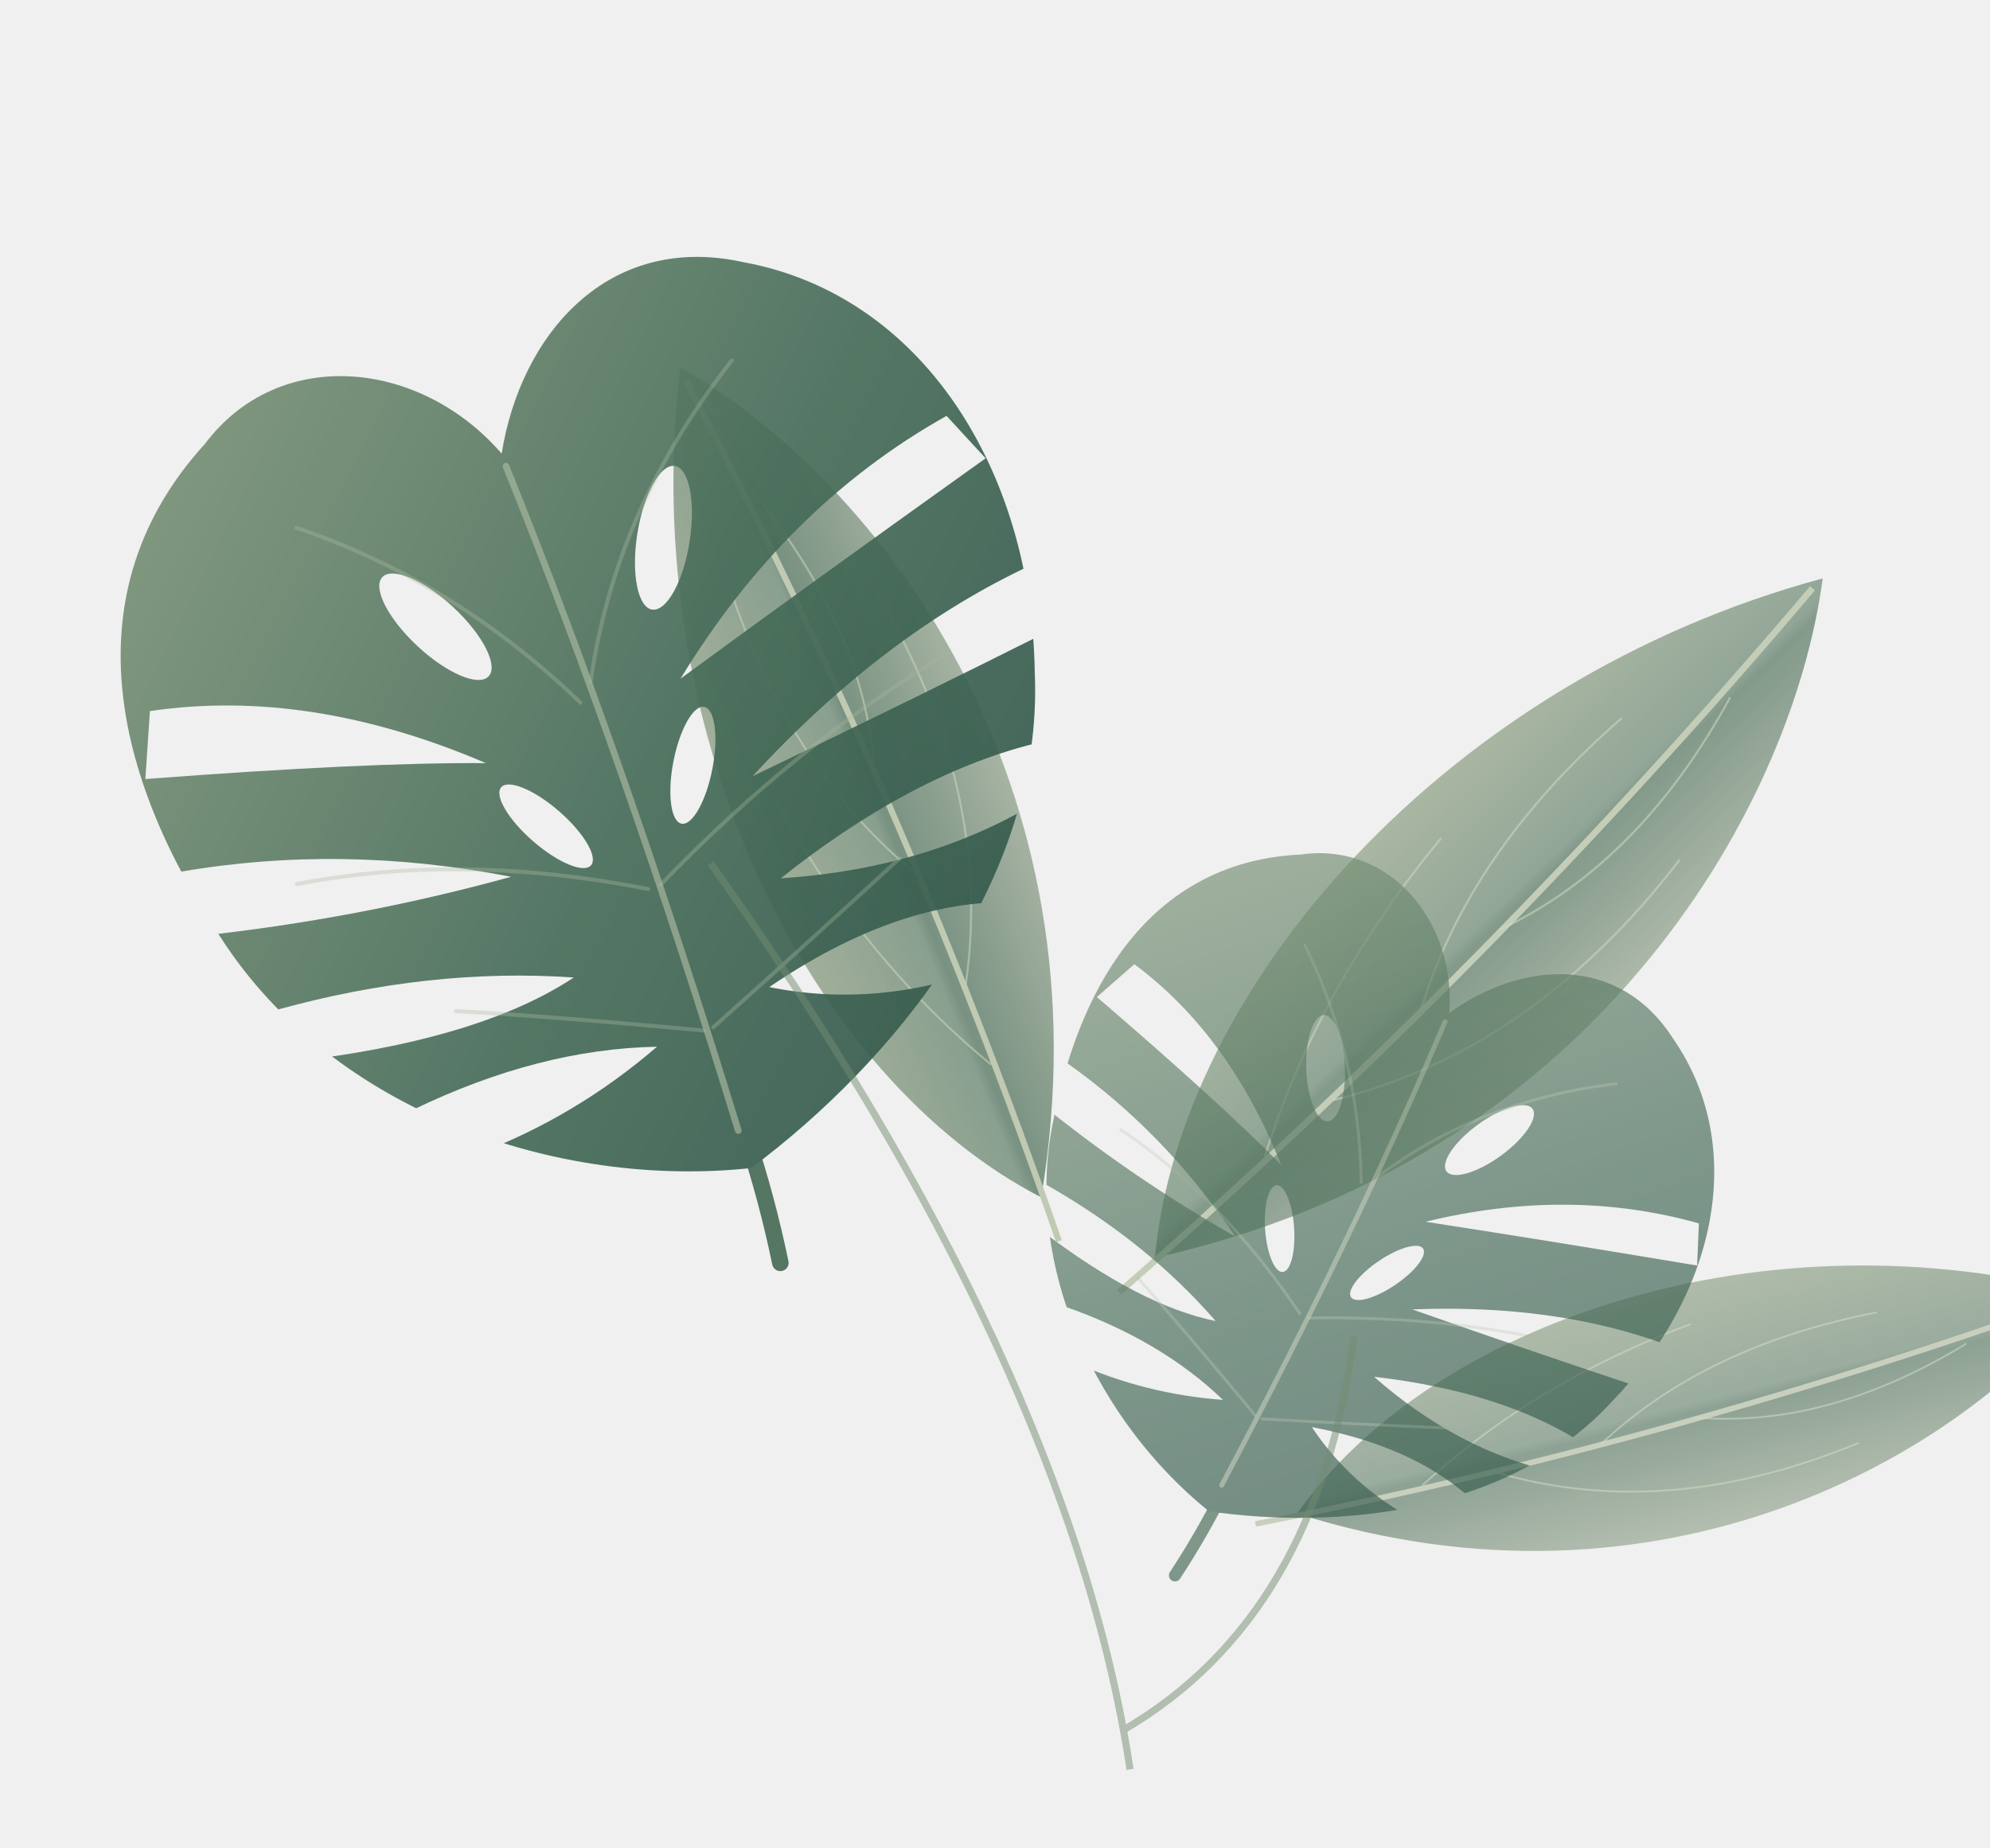
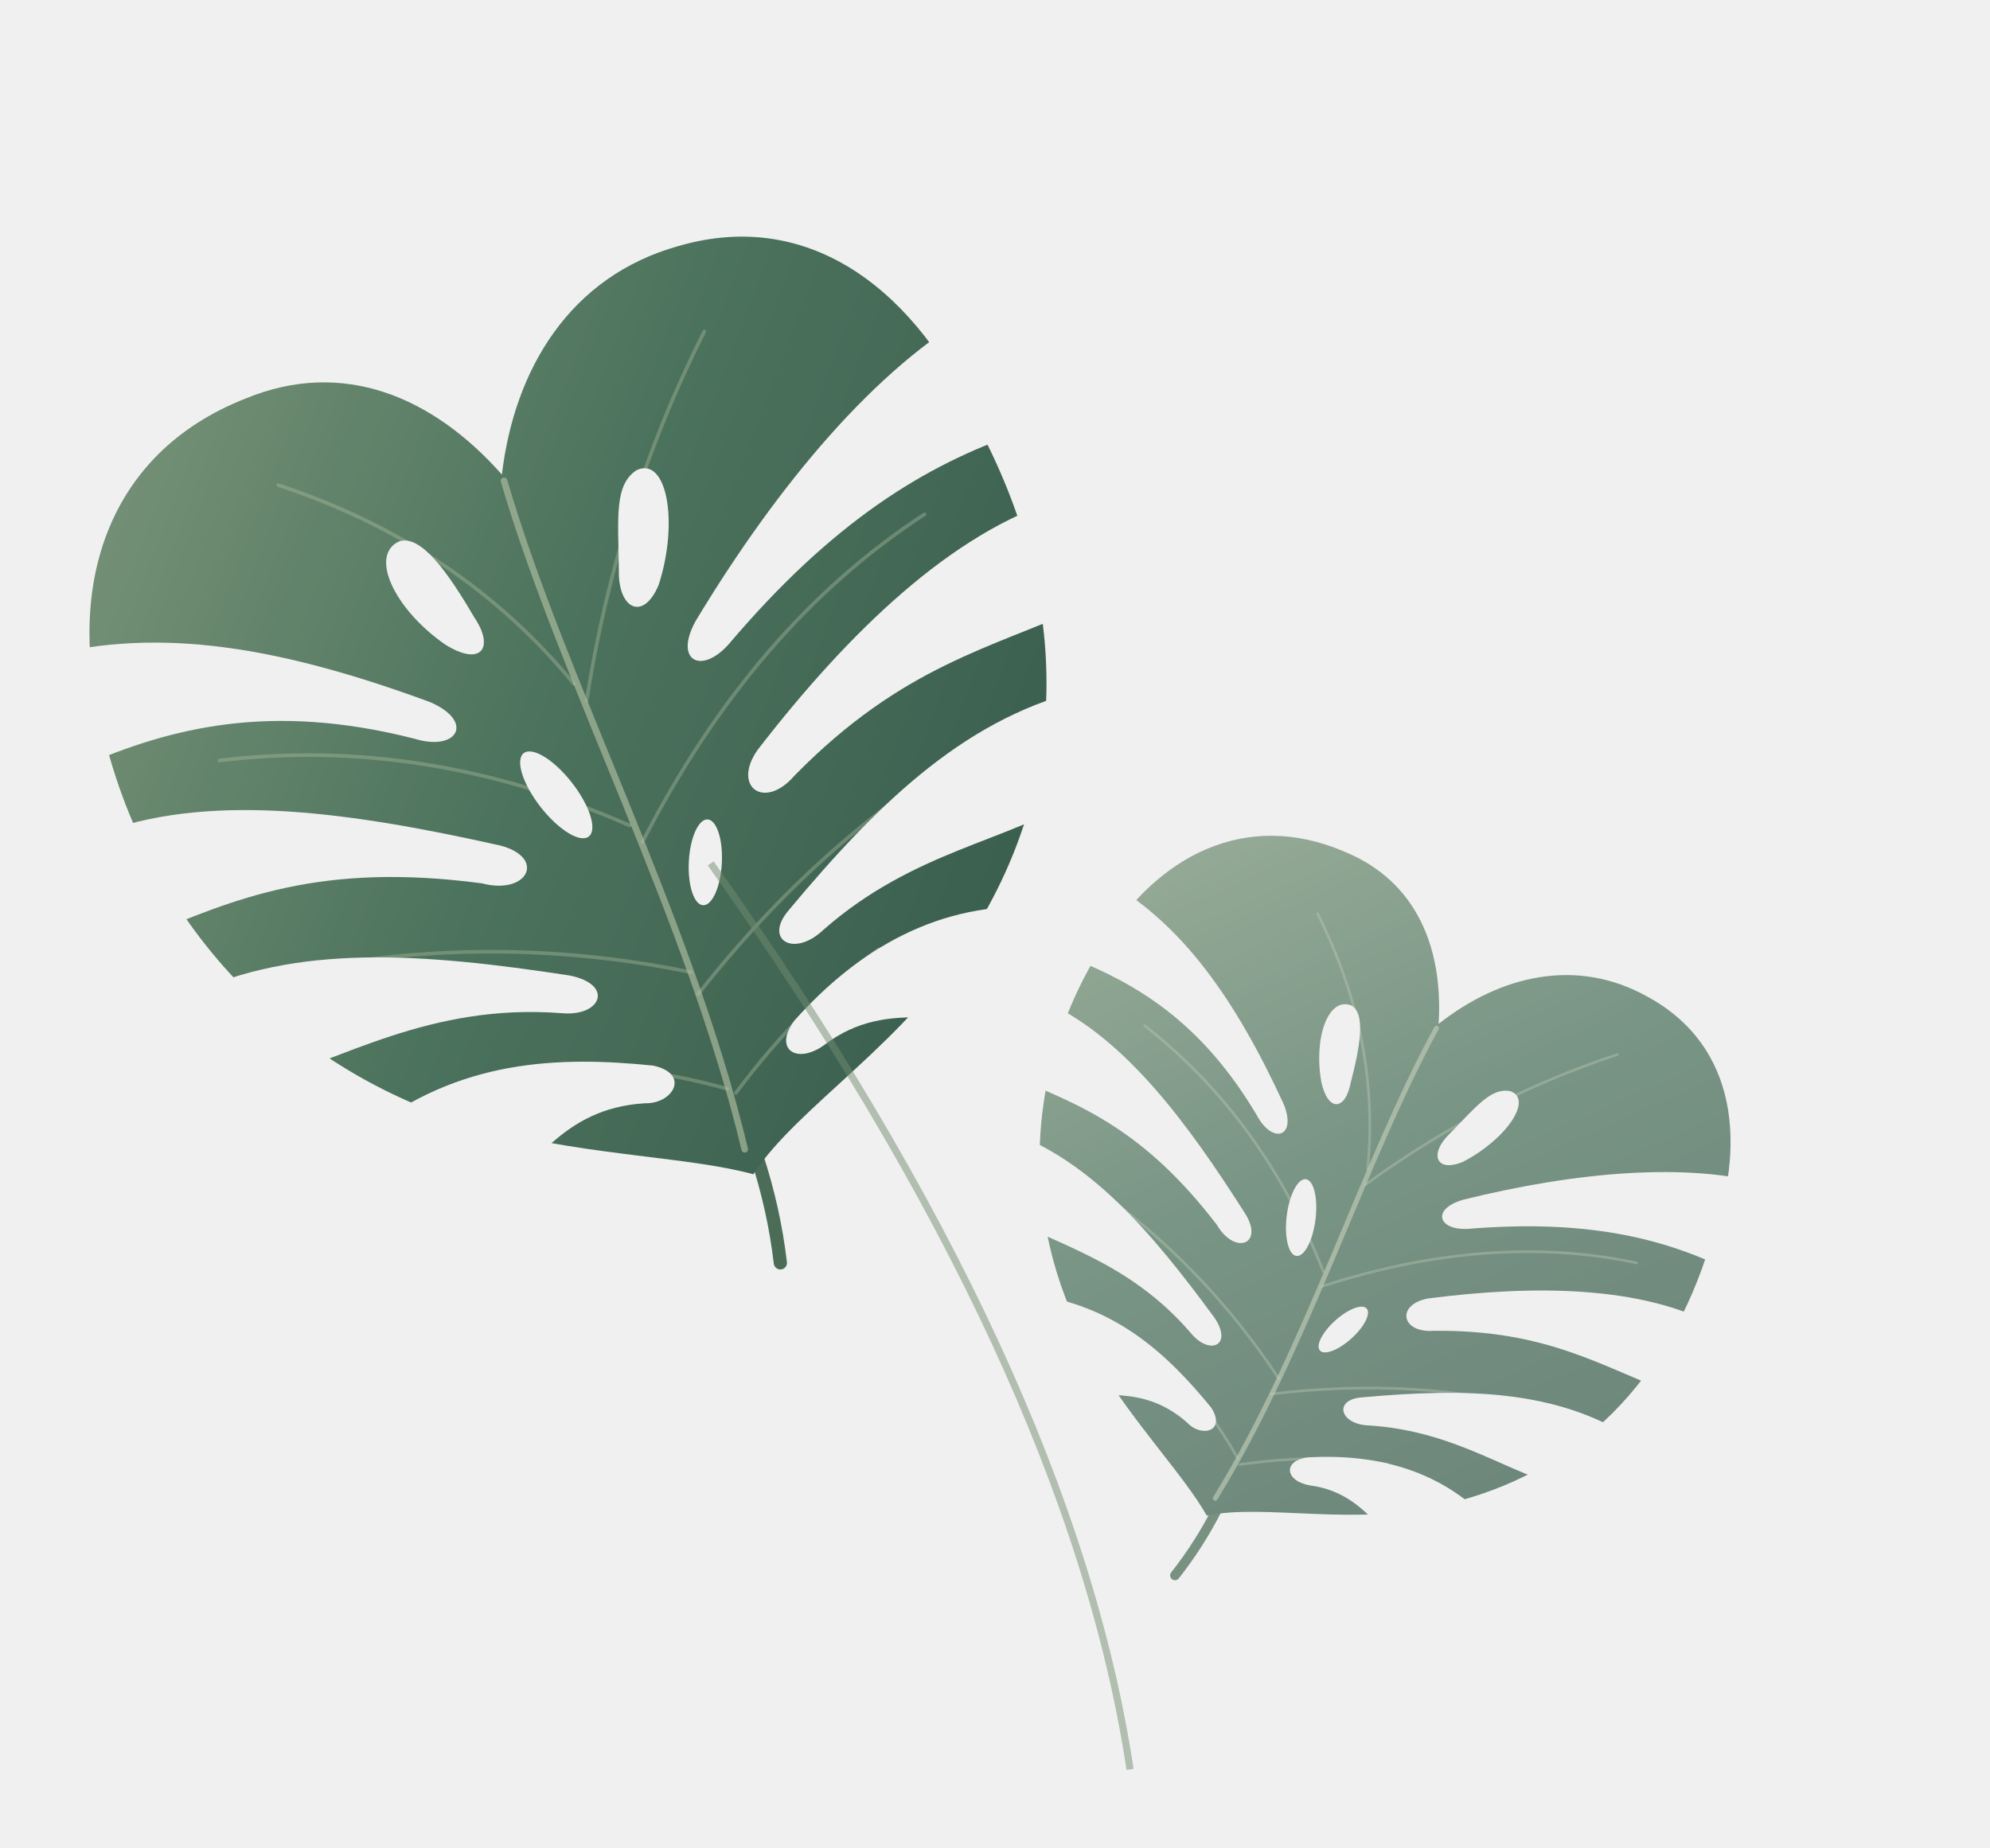
<svg xmlns="http://www.w3.org/2000/svg" viewBox="0 0 560 520">
  <defs>
-     <linearGradient id="tiShade" x1="0" y1="0" x2="1" y2="0">
-       <stop stop-color="#8b9d80" />
-       <stop offset=".48" stop-color="#698671" />
-       <stop offset=".52" stop-color="#54745f" />
-       <stop offset="1" stop-color="#90a18b" />
-     </linearGradient>
-     <g id="ti">
-       <path d="M0 0 C-50 -58 -60 -172 -7 -268 C35 -215 65 -106 0 0Z" fill="url(#tiShade)" />
-       <path d="M0 14 Q7 -125 -7 -264" fill="none" stroke="#b1bea0" stroke-width="1.8" />
-       <g fill="none" stroke="#bed0ab" stroke-width=".6" opacity=".55">
-         <path d="M1 -42 Q-23 -86 -29 -140 M3 -67 Q32 -117 22 -184 M2 -102 Q-21 -143 -18 -200 M1 -134 Q15 -175 -1 -226" />
-       </g>
-     </g>
    <g id="splitLeaf">
      <defs>
-         <linearGradient id="leaf" x1="0" y1="0" x2="1" y2="1">
-           <stop stop-color="#81977b" />
-           <stop offset=".55" stop-color="#456b58" />
-           <stop offset="1" stop-color="#2c5146" />
+         <linearGradient id="leaf" x1="0" y1="0" x2="1" y2=".8">
+           <stop stop-color="#718e70" />
+           <stop offset=".48" stop-color="#3e6850" />
+           <stop offset="1" stop-color="#294f3f" />
        </linearGradient>
        <mask id="cuts">
          <rect width="300" height="340" fill="white" />
          <g fill="black">
-             <path d="M24 109 Q72 118 115 157 Q81 145 16 128Z" />
-             <path d="M17 158 Q66 166 111 192 Q63 189 15 178Z" />
-             <path d="M31 207 Q79 210 119 227 Q88 235 38 225Z" />
-             <path d="M60 249 Q102 244 136 255 Q106 267 74 268Z" />
-             <path d="M281 103 Q226 113 179 152 Q224 138 288 119Z" />
-             <path d="M291 154 Q242 159 190 187 Q242 181 294 174Z" />
-             <path d="M279 206 Q239 201 188 219 Q232 231 271 222Z" />
-             <path d="M250 248 Q218 237 174 249 Q203 266 239 265Z" />
-             <ellipse cx="114" cy="113" rx="8" ry="22" transform="rotate(-28 114 113)" />
-             <ellipse cx="188" cy="110" rx="8" ry="22" transform="rotate(28 188 110)" />
-             <ellipse cx="126" cy="181" rx="6" ry="18" transform="rotate(-30 126 181)" />
-             <ellipse cx="174" cy="178" rx="6" ry="18" transform="rotate(30 174 178)" />
+             <path d="M0 83 C35 86 67 103 105 134 C116 144 108 151 97 143 C59 118 28 116 0 118Z" />
+             <path d="M0 139 C35 139 72 158 111 182 C123 190 114 199 102 191 C58 169 30 171 0 173Z" />
+             <path d="M7 194 C43 190 78 205 118 226 C130 233 123 241 112 236 C75 220 44 228 19 226Z" />
+             <path d="M44 251 C78 239 107 248 133 260 C143 266 135 273 127 270 C102 263 89 279 77 279Z" />
+             <path d="M300 76 C266 82 226 106 189 137 C179 146 185 153 196 147 C238 122 270 115 300 115Z" />
+             <path d="M305 138 C271 137 232 155 194 180 C183 188 190 198 202 191 C244 170 271 174 302 171Z" />
+             <path d="M295 195 C258 191 225 206 187 229 C177 235 184 243 195 238 C229 224 257 231 280 225Z" />
+             <path d="M260 253 C231 241 203 247 178 261 C169 267 174 274 184 271 C208 263 223 281 236 277Z" />
+             <path d="M112 85 C102 86 104 104 115 119 C123 129 129 125 126 114 C123 99 119 85 112 85Z" />
+             <path d="M187 88 C197 87 194 107 182 123 C174 132 168 126 172 115 C177 100 179 90 187 88Z" />
+             <ellipse cx="132" cy="173" rx="6" ry="16" transform="rotate(-19 132 173)" />
+             <ellipse cx="168" cy="207" rx="5" ry="13" transform="rotate(22 168 207)" />
          </g>
        </mask>
      </defs>
-       <path d="M150 329 Q155 290 151 251" stroke="#466b56" stroke-width="5" fill="none" stroke-linecap="round" />
-       <path d="M150 70 C136 35 97 17 66 38 C13 67 7 124 22 181 C37 242 94 286 151 299 C201 283 263 246 281 185 C300 127 286 66 238 39 C202 17 167 38 150 70Z" fill="url(#leaf)" mask="url(#cuts)" />
-       <g fill="none" stroke="#a6b69a" stroke-linecap="round">
-         <path d="M150 74 Q155 170 151 287" stroke-width="2" opacity=".65" />
-         <path d="M148 149 Q124 102 84 71 M153 144 Q177 97 225 66 M149 209 Q99 180 49 173 M153 209 Q206 182 258 171 M151 255 Q109 236 82 225 M154 255 Q192 239 224 225" stroke-width="1.2" opacity=".35" />
+       <path d="M150 329 Q157 297 151 261" stroke="#3d624b" stroke-width="4" fill="none" stroke-linecap="round" />
+       <g mask="url(#cuts)">
+         <path d="M148 76 C136 47 114 27 82 29 C37 31 13 65 9 106 C1 172 31 230 81 263 C107 280 135 290 151 301 C170 286 209 278 237 254 C282 218 298 166 289 109 C285 65 263 30 221 28 C187 26 162 47 148 76Z" fill="url(#leaf)" />
+         <g fill="none" stroke="#b4c2a1" stroke-linecap="round">
+           <path d="M148 78 C145 141 158 221 151 293" stroke-width="2" opacity=".6" />
+           <path d="M148 143 Q129 92 83 57 M150 149 Q178 96 220 55 M150 189 Q100 143 39 130 M152 195 Q205 144 265 129 M153 237 Q104 208 48 199 M153 244 Q204 211 259 200 M152 274 Q126 256 98 249 M154 276 Q182 257 209 249" stroke-width="1.1" opacity=".35" />
+         </g>
      </g>
    </g>
  </defs>
-   <g opacity=".7" transform="translate(325 354) rotate(46)">
-     <use href="#ti" />
-   </g>
-   <g opacity=".64" transform="translate(365 426) rotate(76) scale(.86)">
-     <use href="#ti" />
-   </g>
-   <g opacity=".76" transform="translate(293 337) rotate(-22) scale(.95)">
-     <use href="#ti" />
-   </g>
  <g opacity=".92" transform="translate(32 54) rotate(-19 150 160) scale(.93)">
    <use href="#splitLeaf" />
  </g>
  <g opacity=".67" transform="translate(276 232) rotate(26 105 115) scale(.68)">
    <use href="#splitLeaf" />
  </g>
-   <path d="M318 498 Q301 385 200 243 M316 487 Q371 455 381 376" fill="none" stroke="#718b70" stroke-width="2" opacity=".5" />
+   <path d="M318 498 Q301 385 200 243" fill="none" stroke="#718b70" stroke-width="2" opacity=".5" />
</svg>
